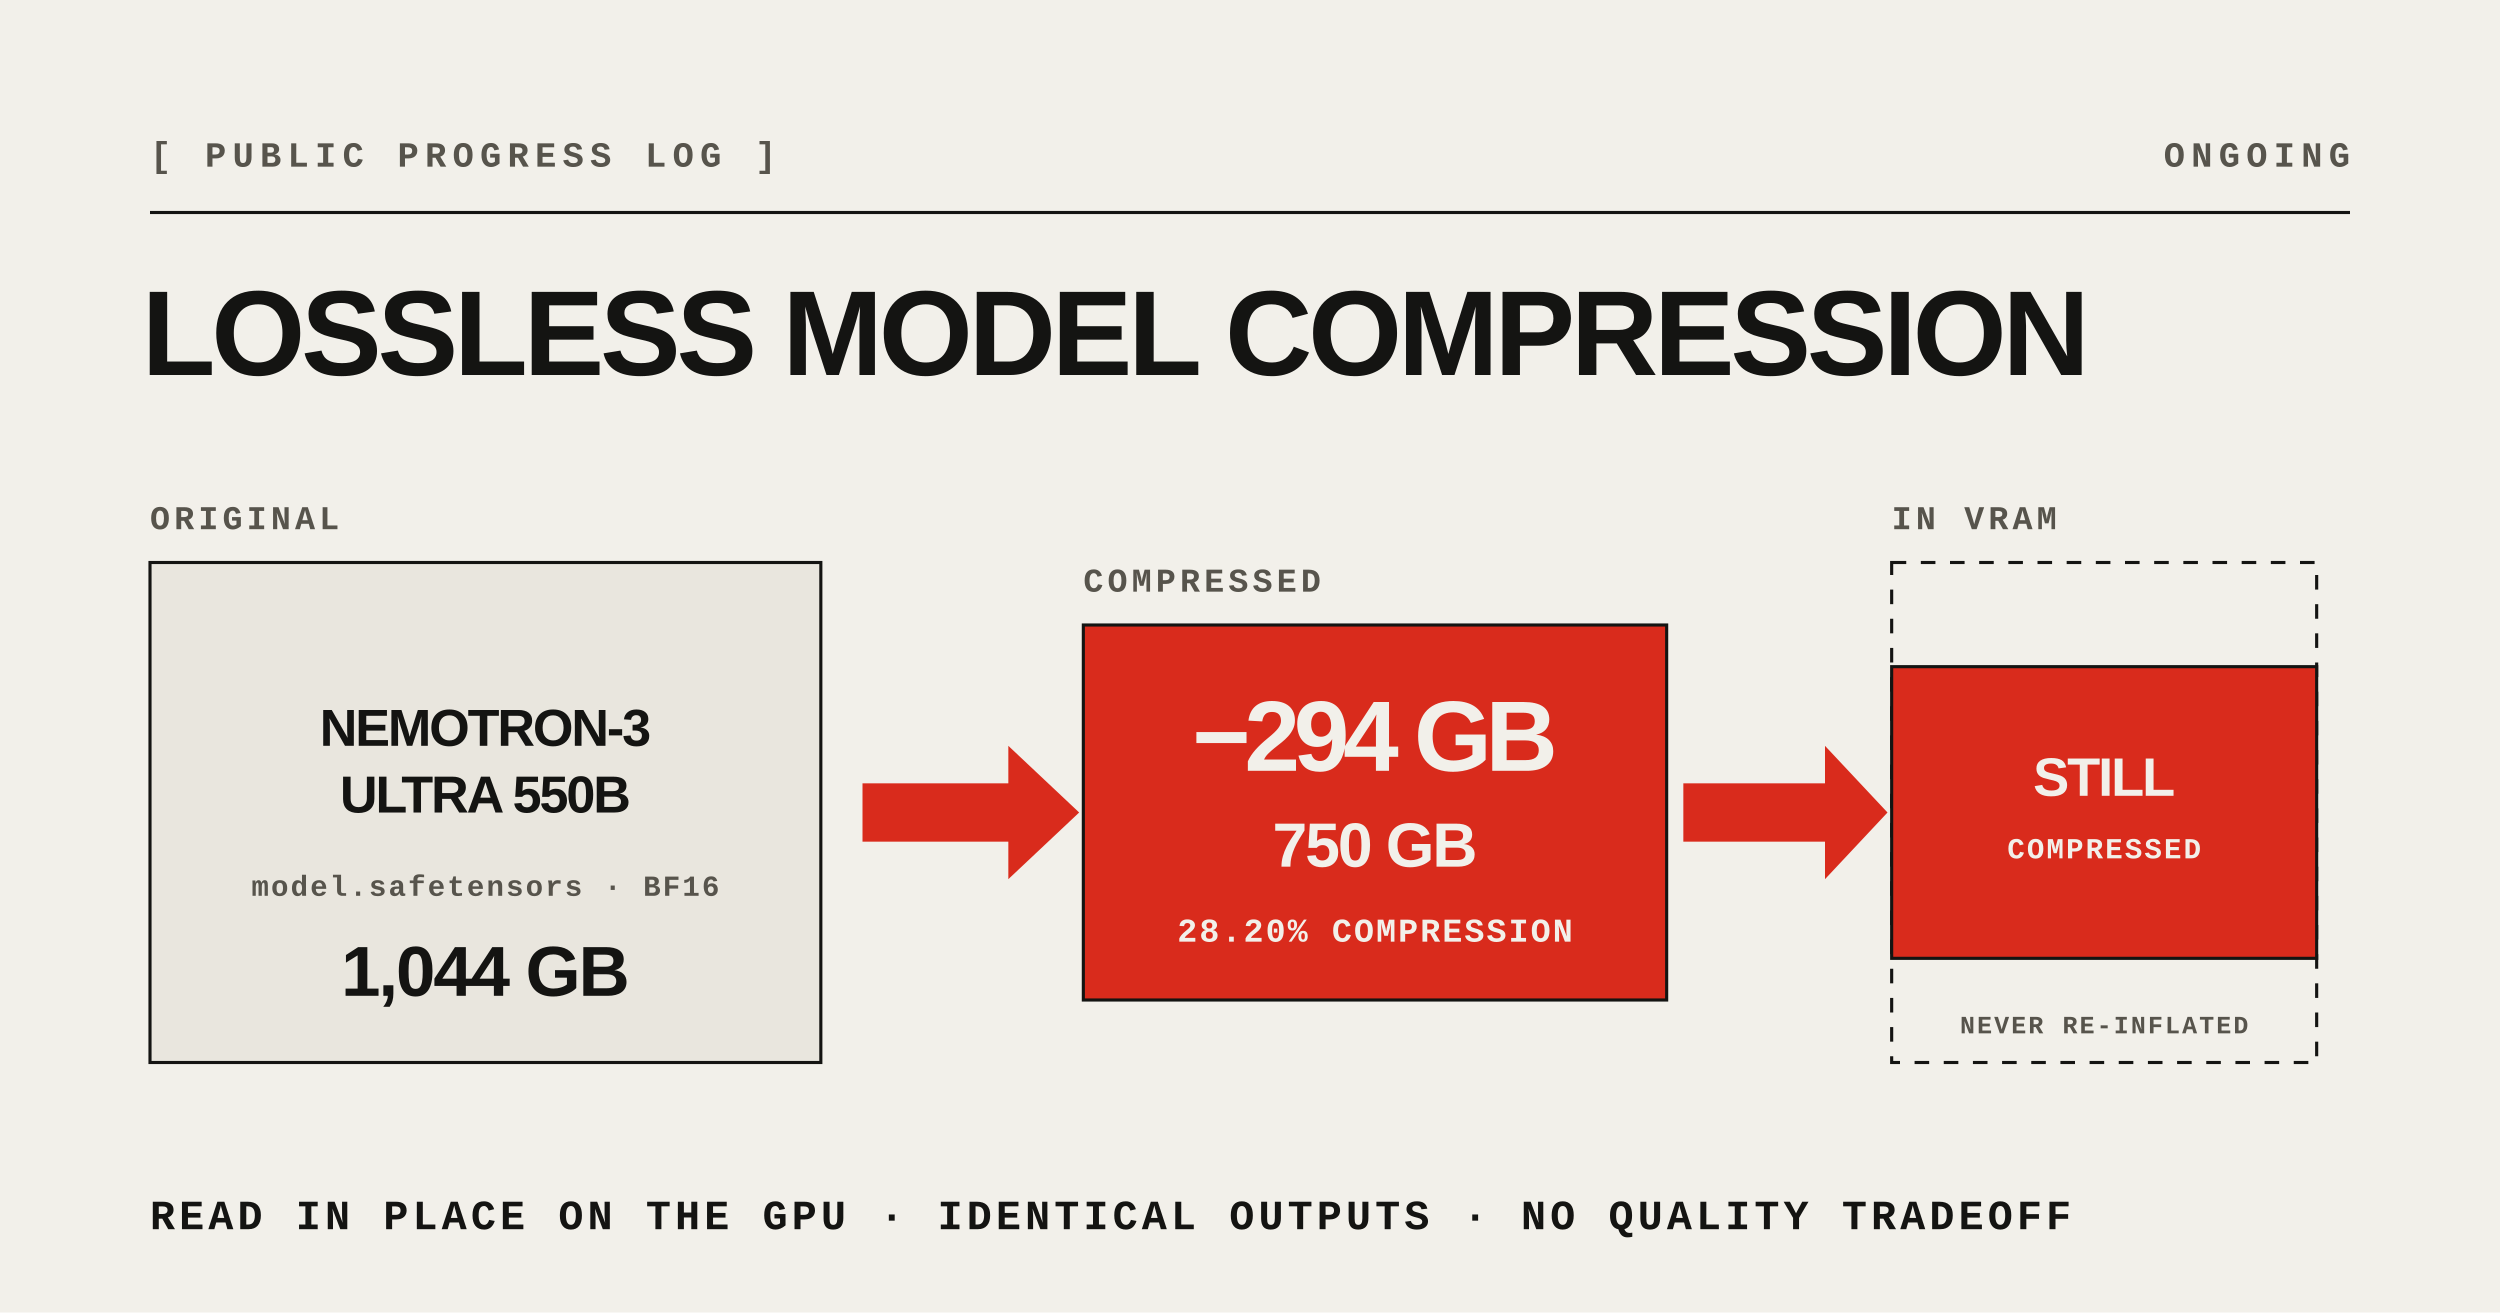
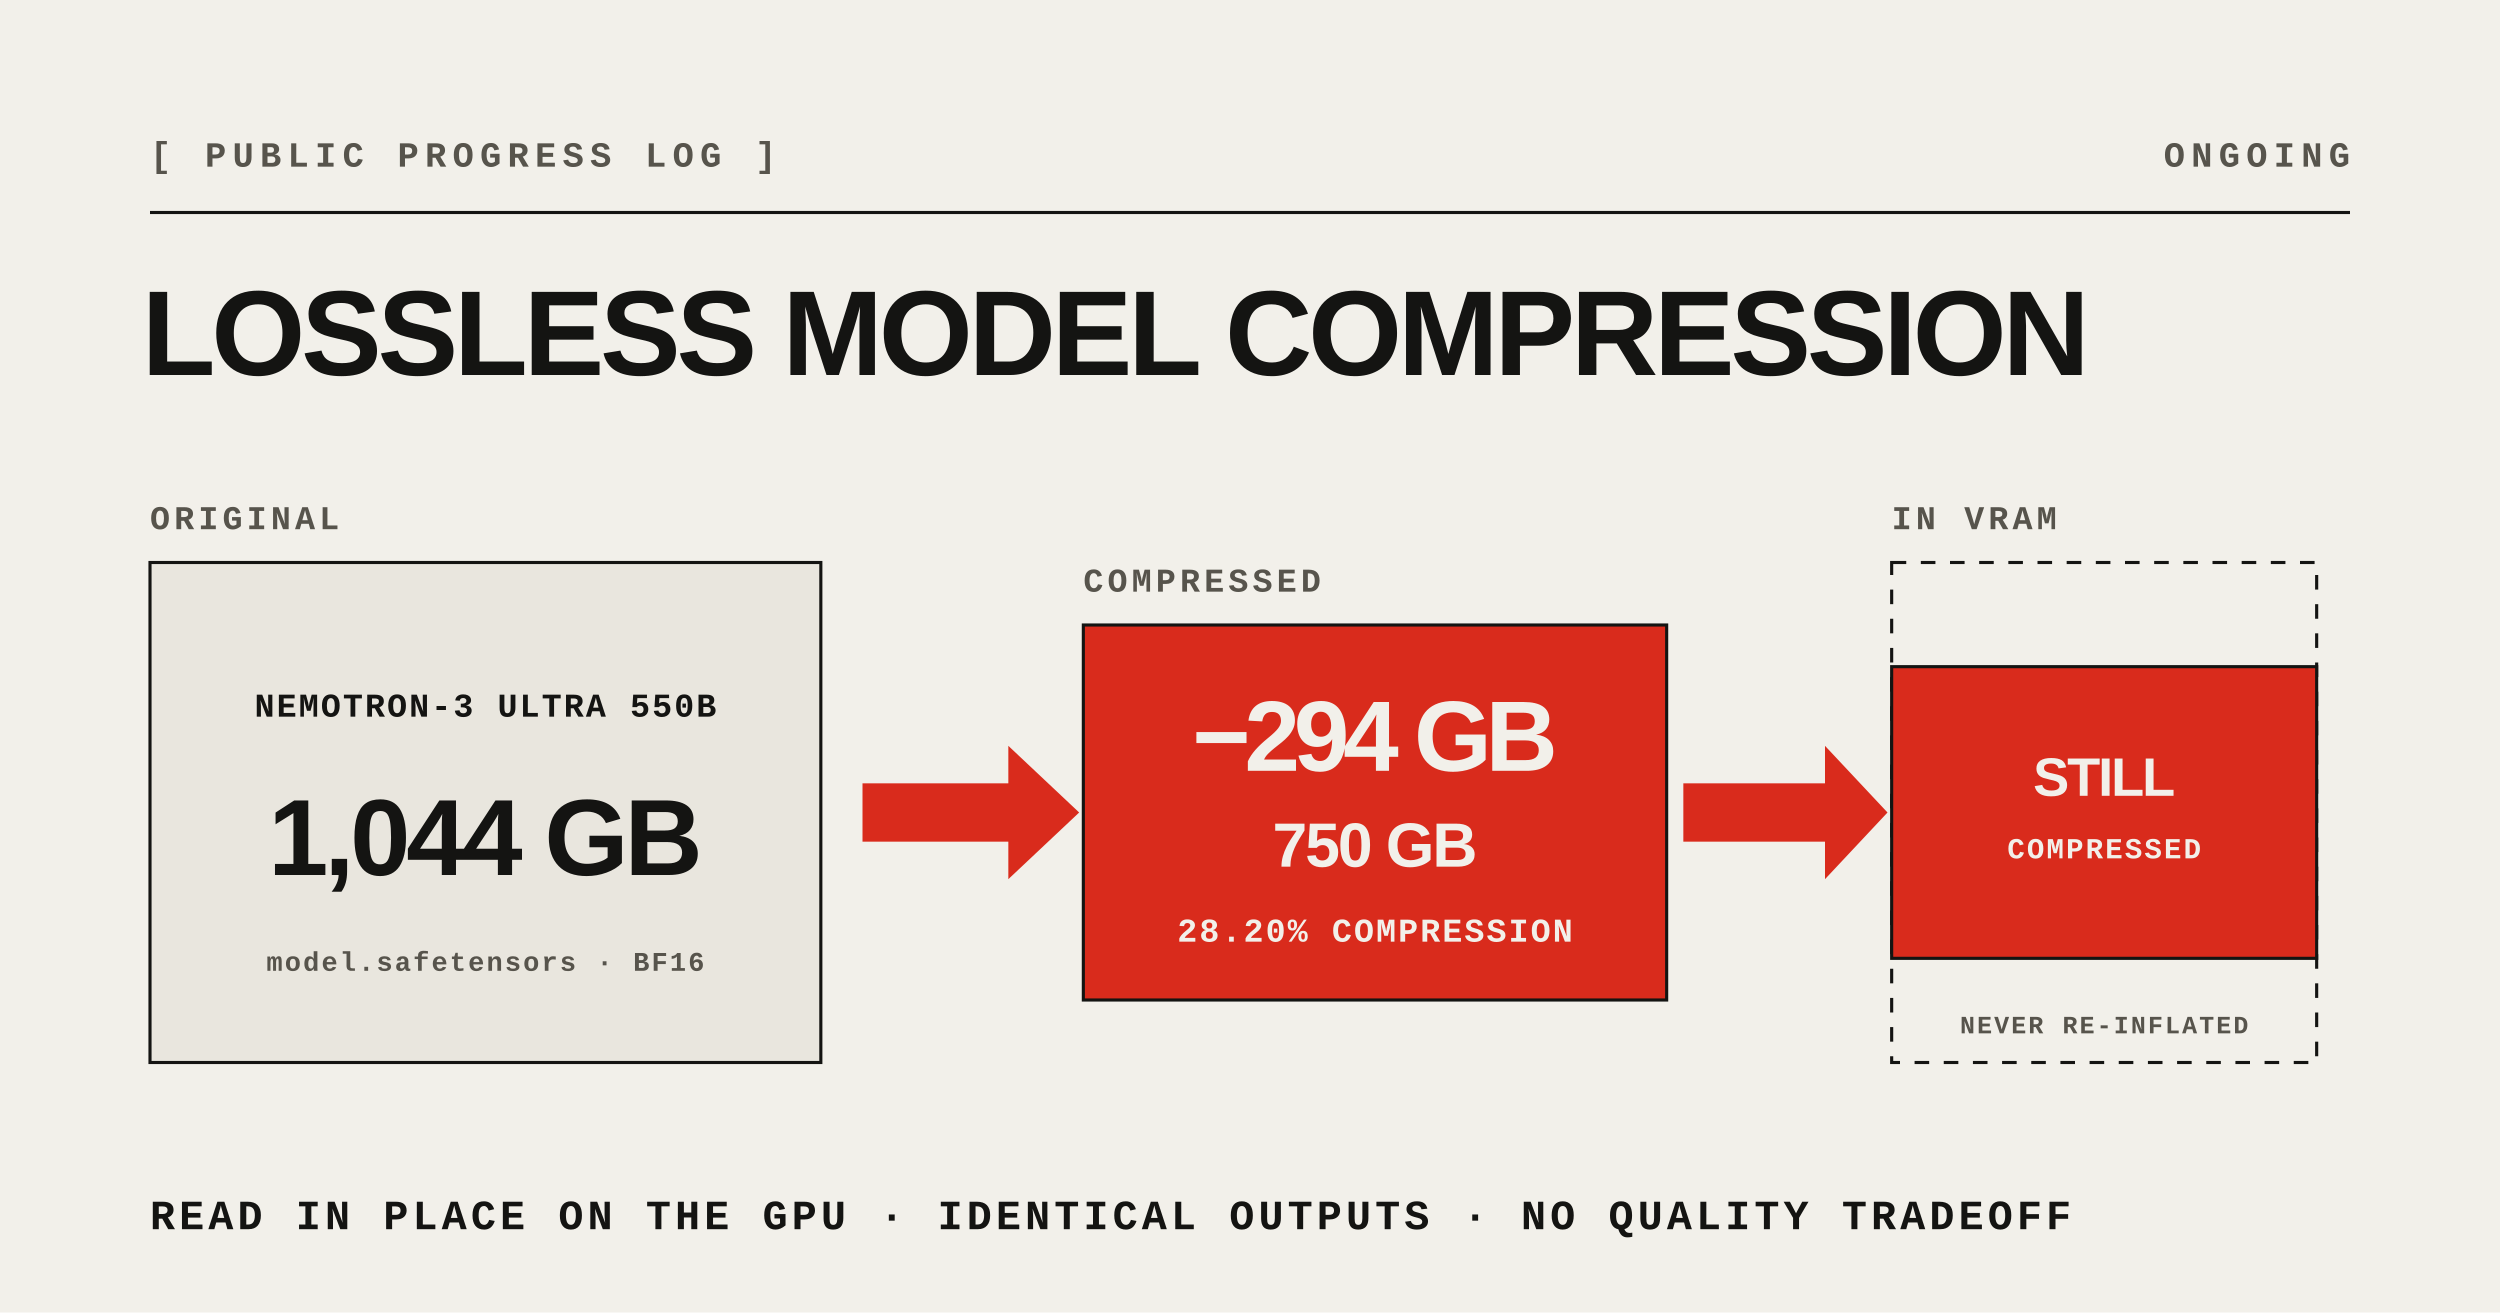
<svg xmlns="http://www.w3.org/2000/svg" width="1200" height="630" viewBox="0 0 1200 630">
  <defs>
    <style>
    .ink{fill:#141412}.ink2{fill:#57544C}.red{fill:#D92B1C}
    .stroke{stroke:#141412;stroke-width:1.5;fill:none}
    .mono{font-family:Consolas,"Courier New",monospace;font-weight:700}
    .black{font-family:"Arial Black",Arial,sans-serif;font-weight:900}
  </style>
  </defs>
  <rect width="1200" height="630" fill="#F2F0EA" />
  <text x="72" y="80" class="mono ink2" font-size="17" letter-spacing="3">[ PUBLIC PROGRESS LOG ]</text>
  <text x="1128" y="80" text-anchor="end" class="mono ink2" font-size="17" letter-spacing="3">ONGOING</text>
  <line x1="72" y1="102" x2="1128" y2="102" class="stroke" />
  <text x="68" y="180" class="black ink" font-size="58" letter-spacing="-2">LOSSLESS MODEL COMPRESSION</text>
  <g transform="translate(72 270)">
    <text x="0" y="-16" class="mono ink2" font-size="16" letter-spacing="2">ORIGINAL</text>
    <rect x="0" y="0" width="322" height="240" fill="#E9E6DE" />
    <rect x="0" y="0" width="322" height="240" class="stroke" />
-     <text x="161" y="88" text-anchor="middle" class="black ink" font-size="25" letter-spacing="-1">NEMOTRON-3</text>
-     <text x="161" y="120" text-anchor="middle" class="black ink" font-size="25" letter-spacing="-1">ULTRA 550B</text>
-     <text x="161" y="160" text-anchor="middle" class="mono ink2" font-size="14" letter-spacing="1">model.safetensors · BF16</text>
-     <text x="161" y="208" text-anchor="middle" class="black ink" font-size="34" letter-spacing="-1">1,044 GB</text>
+     <text x="161" y="74" text-anchor="middle" class="mono ink" font-size="16" letter-spacing="1">NEMOTRON-3 ULTRA 550B</text>
+     <text x="161" y="150" text-anchor="middle" class="black ink" font-size="52" letter-spacing="-2">1,044 GB</text>
+     <text x="161" y="196" text-anchor="middle" class="mono ink2" font-size="13" letter-spacing="1">model.safetensors · BF16</text>
  </g>
  <path d="M414 376 L484 376 L484 358 L518 390 L484 422 L484 404 L414 404 Z" class="red" />
  <g transform="translate(520 300)">
    <text x="0" y="-16" class="mono ink2" font-size="16" letter-spacing="2">COMPRESSED</text>
    <rect x="0" y="0" width="280" height="180" class="red" />
    <rect x="0" y="0" width="280" height="180" class="stroke" />
    <text x="140" y="70" text-anchor="middle" class="black" fill="#F2F0EA" font-size="48" letter-spacing="-3">−294 GB</text>
    <text x="140" y="116" text-anchor="middle" class="black" fill="#F2F0EA" font-size="30" letter-spacing="-1">750 GB</text>
    <text x="140" y="152" text-anchor="middle" class="mono" fill="#F2F0EA" font-size="16" letter-spacing="1">28.20% COMPRESSION</text>
  </g>
  <path d="M808 376 L876 376 L876 358 L906 390 L876 422 L876 404 L808 404 Z" class="red" />
  <g transform="translate(908 270)">
    <text x="0" y="-16" class="mono ink2" font-size="16" letter-spacing="2">IN VRAM</text>
    <rect x="0" y="0" width="204" height="240" class="stroke" stroke-dasharray="7 7" />
    <rect x="0" y="50" width="204" height="140" class="red" />
    <rect x="0" y="50" width="204" height="140" class="stroke" />
    <text x="102" y="112" text-anchor="middle" class="black" fill="#F2F0EA" font-size="26" letter-spacing="-1">STILL</text>
    <text x="102" y="142" text-anchor="middle" class="mono" fill="#F2F0EA" font-size="14" letter-spacing="1">COMPRESSED</text>
    <text x="102" y="226" text-anchor="middle" class="mono ink2" font-size="12" letter-spacing="1">NEVER RE-INFLATED</text>
  </g>
  <text x="72" y="590" class="mono ink" font-size="20" letter-spacing="2">READ IN PLACE ON THE GPU · IDENTICAL OUTPUTS · NO QUALITY TRADEOFF</text>
</svg>
